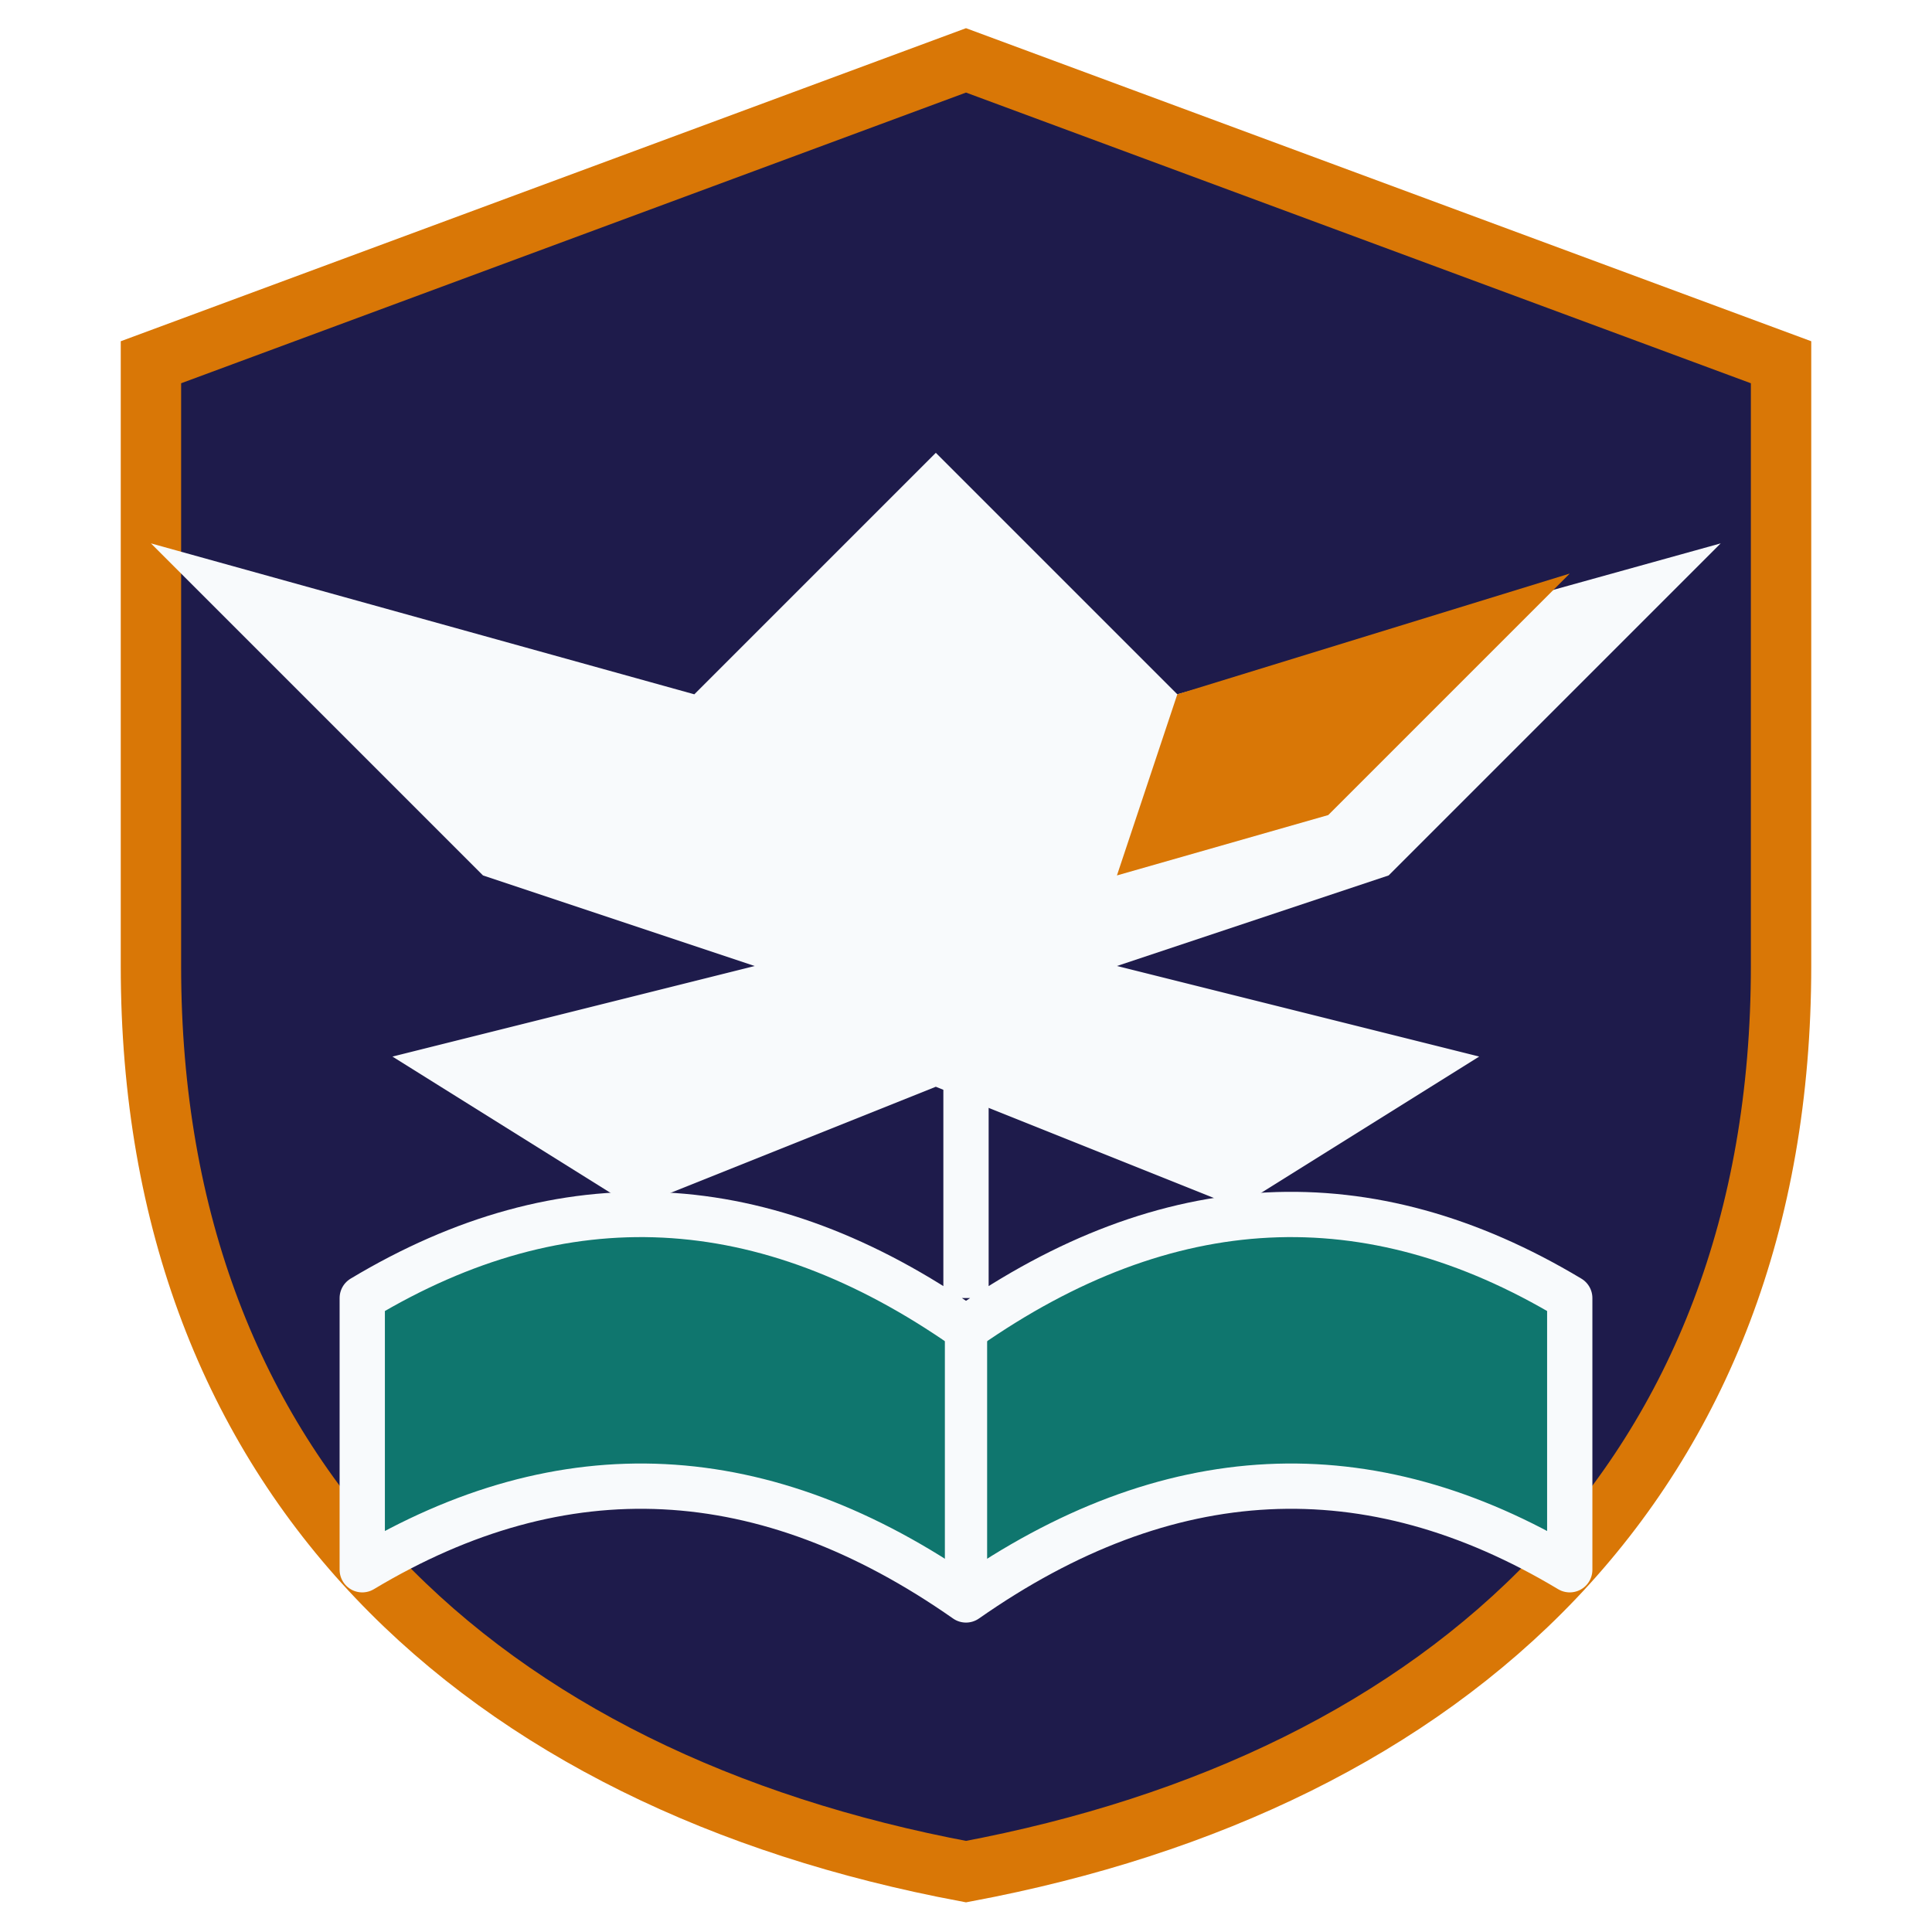
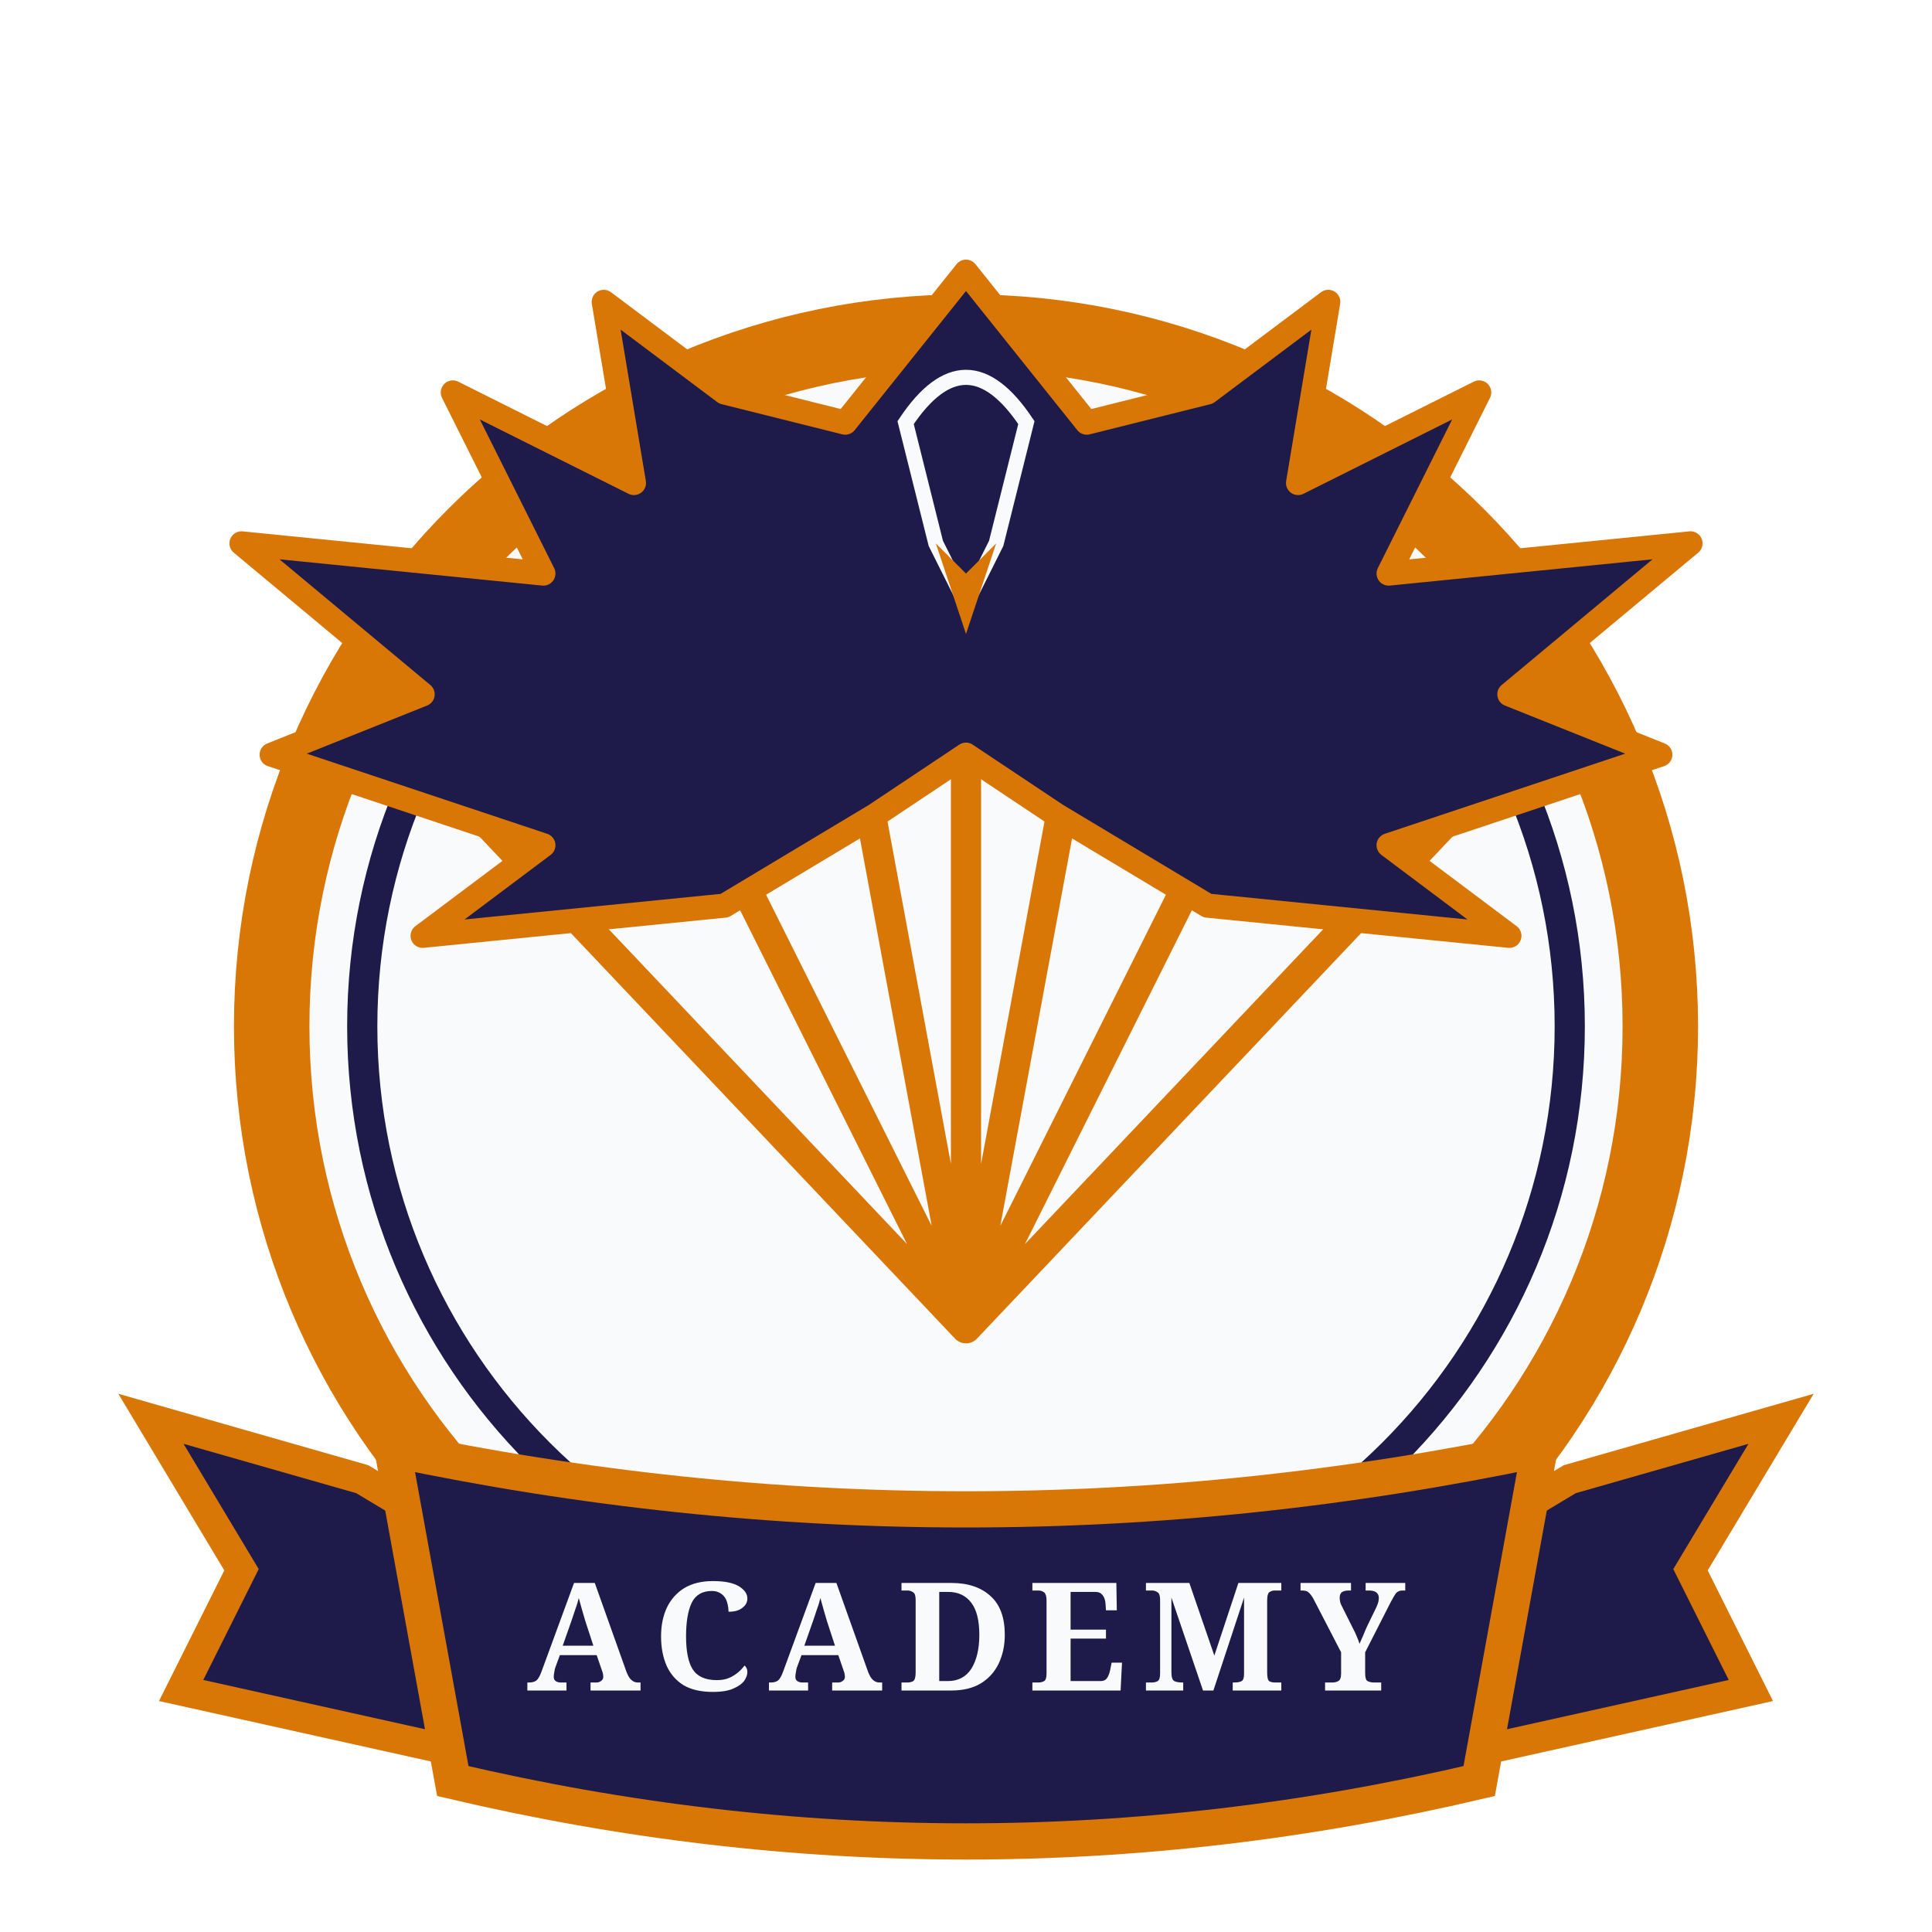
- <svg xmlns="http://www.w3.org/2000/svg" viewBox="0 0 64 64" role="img" aria-label="SkillBridge Academy falcon crest">
-   <path d="M32 2 59 12v20c0 17-11 27-27 30C16 59 5 49 5 32V12z" fill="#1E1B4B" stroke="#D97706" stroke-width="2" />
-   <path d="m31 15 8 8 18-5-11 11-9 3 12 3-8 5-10-4-10 4-8-5 12-3-9-3L5 18l18 5z" fill="#F8FAFC" />
-   <path d="m39 23 13-4-8 8-7 2z" fill="#D97706" />
-   <path d="M32 34v9M12 43q10-6 20 1 10-7 20-1v9q-10-6-20 1-10-7-20-1z" fill="#0F766E" stroke="#F8FAFC" stroke-width="1.5" stroke-linejoin="round" />
-   <path d="M32 44v9" stroke="#F8FAFC" stroke-width="1.4" />
+ <svg xmlns="http://www.w3.org/2000/svg" viewBox="0 0 64 64" role="img" aria-labelledby="title">
+   <circle cx="32" cy="34" r="23" fill="#F8FAFC" stroke="#D97706" stroke-width="2.5" />
+   <circle cx="32" cy="34" r="20" fill="none" stroke="#1E1B4B" stroke-width="1" />
+   <g stroke="#D97706" stroke-width="1" stroke-linecap="round">
+     <path d="M32 44 14 25M32 44 20 20M32 44 27 17M32 44V15M32 44 37 17M32 44 44 20M32 44 50 25" />
+   </g>
+   <path d="M32 9 28 14 24 13 20 10 21 16 15 13 18 19 8 18 14 23 9 25 18 28 14 31 24 30 29 27 32 25 35 27 40 30 50 31 46 28 55 25 50 23 56 18 46 19 49 13 43 16 44 10 40 13 36 14Z" fill="#1E1B4B" stroke="#D97706" stroke-width=".8" stroke-linejoin="round" />
+   <path d="M30 14Q32 11 34 14L33 18 32 20 31 18Z" fill="#1E1B4B" stroke="#F8FAFC" stroke-width=".5" />
+   <path d="m31 18 1 1 1-1-1 3z" fill="#D97706" />
+   <path d="M12 49 5 47l3 5-2 4 9 2 2-6zM52 49l7-2-3 5 2 4-9 2-2-6z" fill="#1E1B4B" stroke="#D97706" stroke-width="1" />
+   <path d="M13 48Q32 52 51 48L49 59Q32 63 15 59Z" fill="#1E1B4B" stroke="#D97706" stroke-width="1.2" />
+   <text x="32" y="56" fill="#F8FAFC" font-family="Georgia,serif" font-size="5" font-weight="700" letter-spacing=".5" text-anchor="middle">ACADEMY</text>
</svg>
